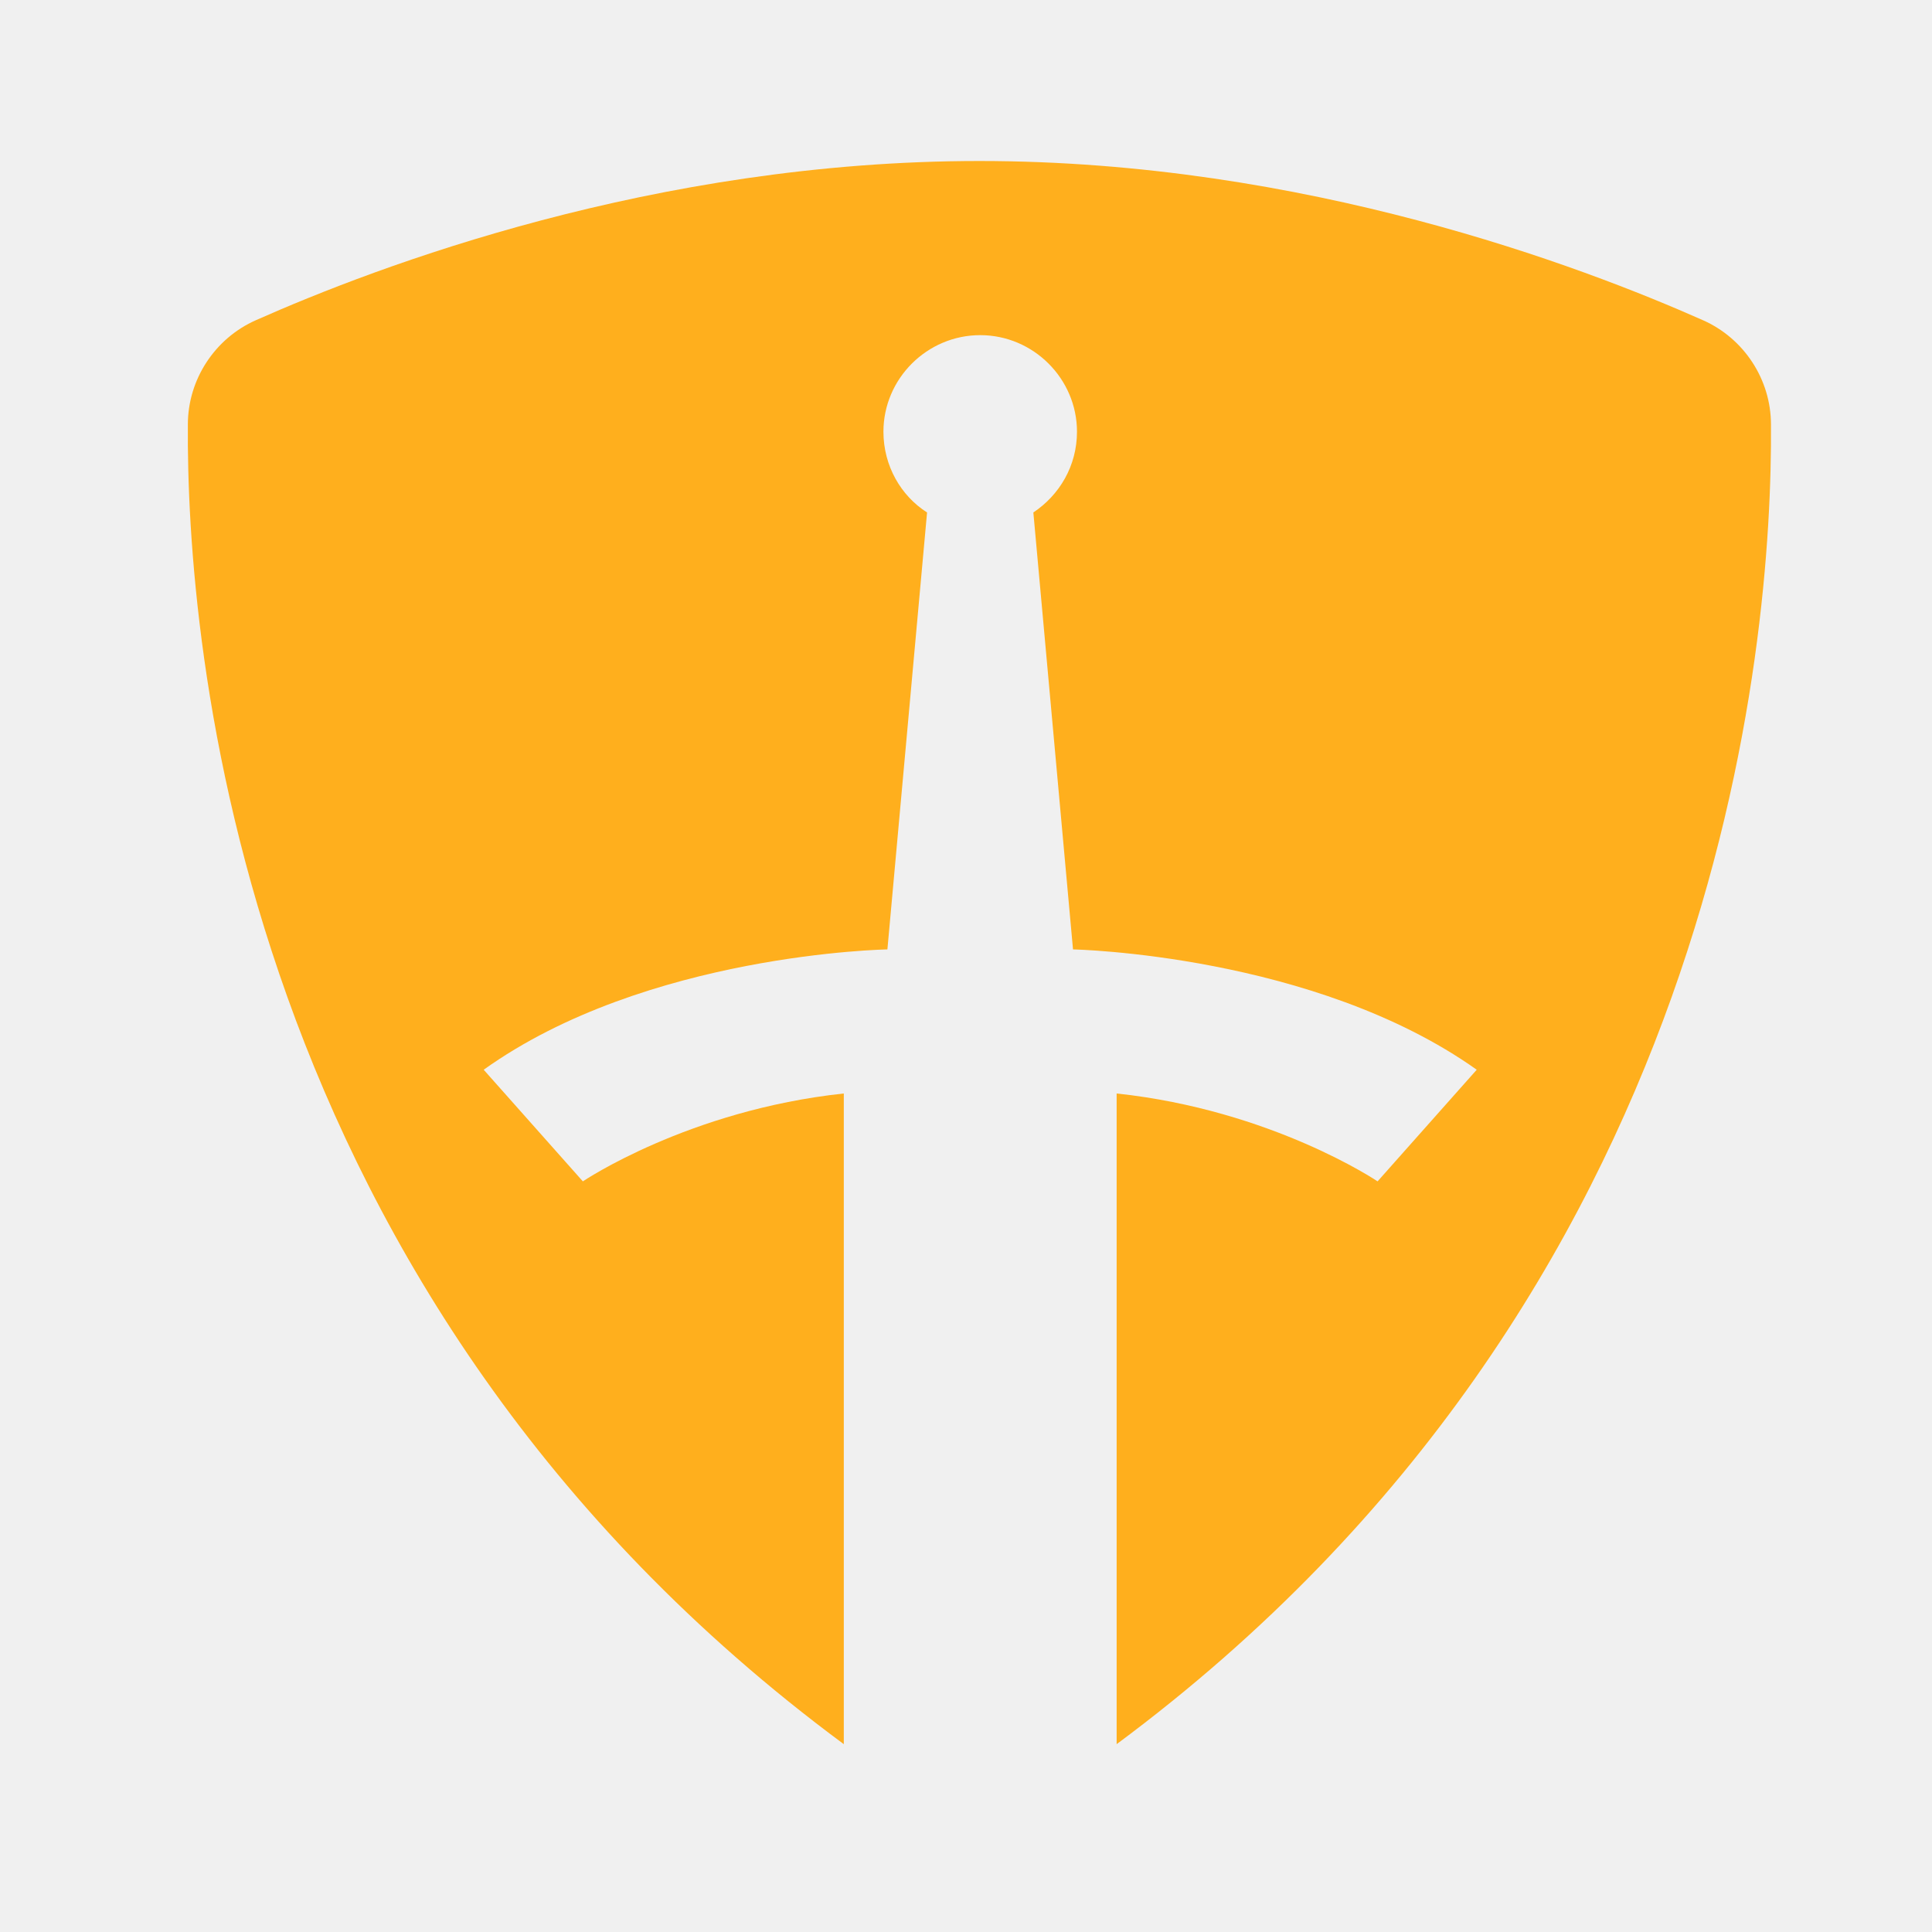
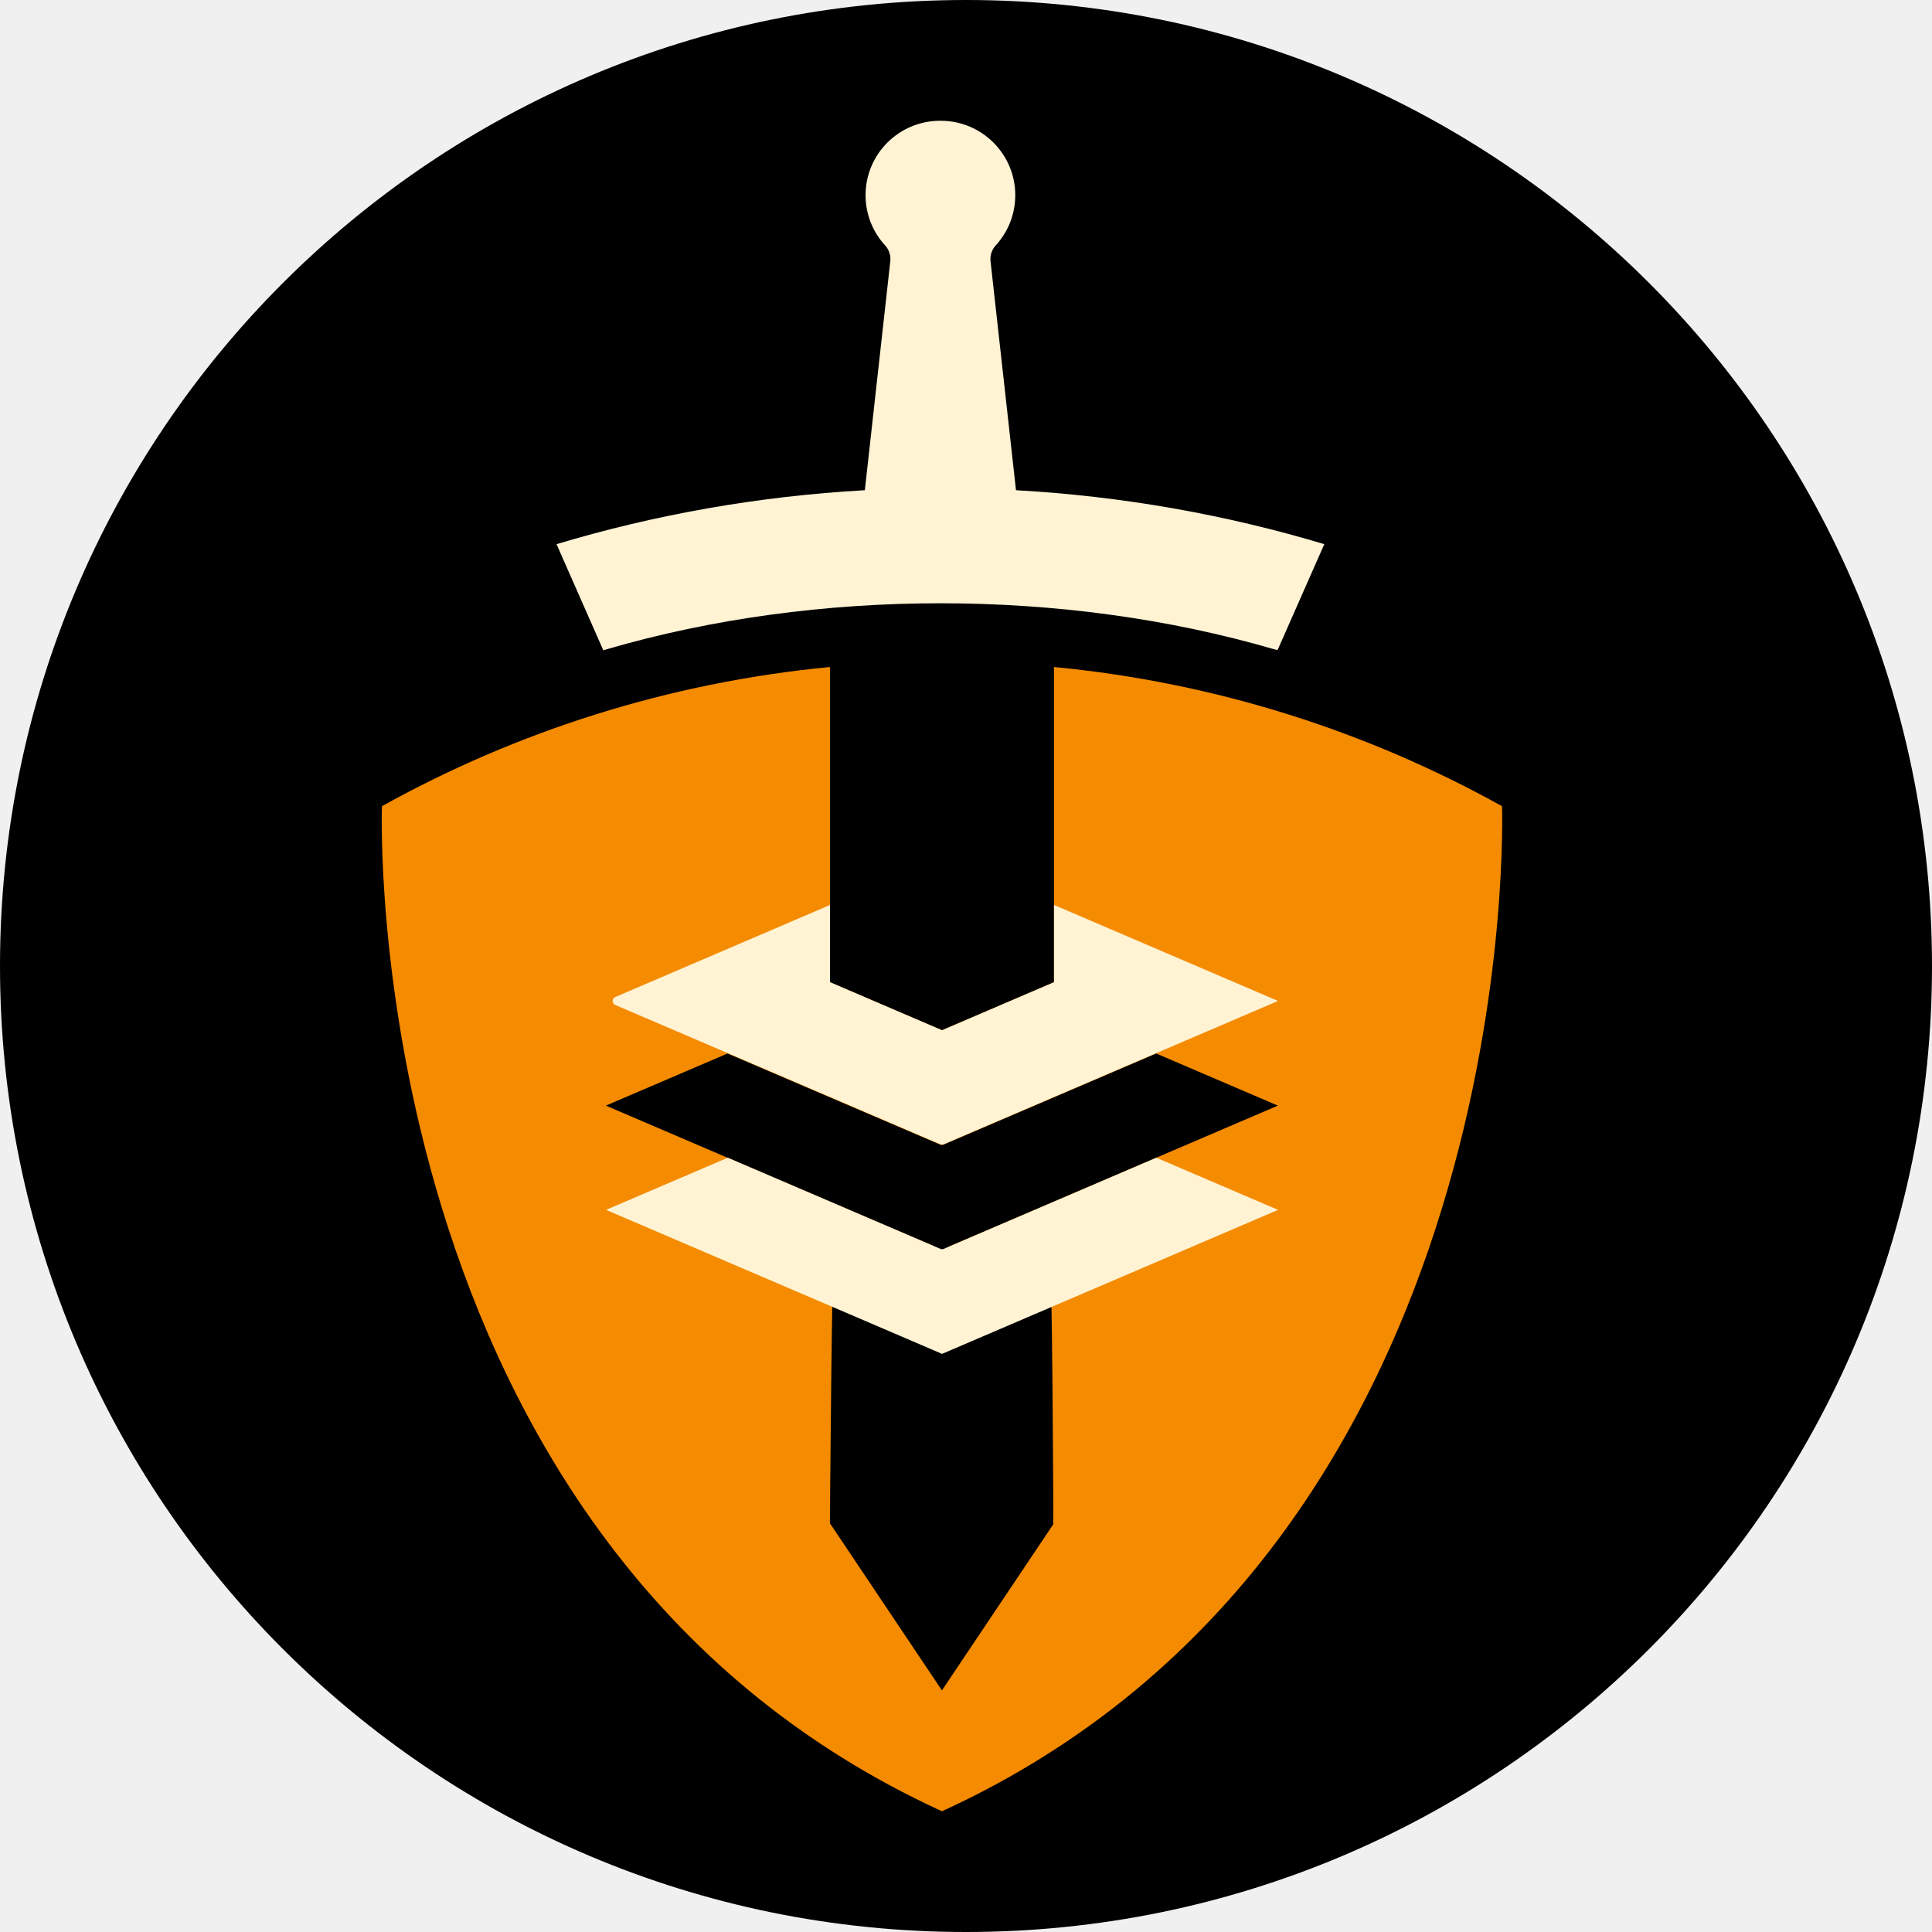
- <svg xmlns="http://www.w3.org/2000/svg" width="72" height="72" viewBox="0 0 72 72" fill="none">
-   <path d="M41.614 65V40.751C47.407 41.37 51.338 44.026 51.338 44.026L55.033 39.866C48.973 35.559 39.988 35.382 39.988 35.382L38.51 19.098C39.485 18.449 40.136 17.358 40.136 16.089C40.136 14.113 38.51 12.49 36.53 12.49C34.549 12.49 32.923 14.113 32.923 16.089C32.923 17.358 33.574 18.479 34.549 19.098L33.071 35.382C33.071 35.382 24.086 35.529 18.026 39.866L21.721 44.026C21.721 44.026 25.652 41.37 31.446 40.751V65C8.804 48.244 6.942 23.907 7.001 15.823C7.001 14.142 8.006 12.608 9.543 11.93C14.066 9.924 24.381 6 36.5 6C48.619 6 58.934 9.924 63.457 11.93C64.994 12.608 65.999 14.142 65.999 15.823C66.058 23.907 64.196 48.244 41.614 65Z" fill="#FFAF1D" />
+ <svg xmlns="http://www.w3.org/2000/svg" width="64" height="64" viewBox="0 0 64 64" fill="none">
+   <g clip-path="url(#clip0_4897_4895)">
+     <circle cx="32" cy="32" r="32" fill="black" />
+     <path d="M49.756 26.706C45.285 24.222 40.261 22.608 34.914 22.095V32.538L31.204 34.129L27.494 32.538V29.723V27.537V22.095C22.147 22.609 17.124 24.223 12.652 26.706C12.652 26.706 11.765 51.1 31.203 60C31.203 60 31.204 60 31.205 60C50.643 51.102 49.756 26.706 49.756 26.706ZM38.304 38.351L34.273 40.079L31.438 41.294L34.77 41.327C34.848 41.327 34.905 50.473 34.889 50.497L31.203 55.996L27.492 50.46C27.492 50.46 27.557 41.256 27.636 41.256L30.956 41.29L28.133 40.08L24.101 38.352L20.07 36.625L24.101 34.898L31.145 37.916C31.181 37.932 31.222 37.932 31.257 37.916L38.3 34.898L42.331 36.625L38.3 38.352L38.304 38.351Z" fill="#F58B00" />
+     <path d="M42.337 40.078L38.306 38.351L31.263 41.37C31.227 41.385 31.186 41.385 31.151 41.37L24.108 38.351L20.076 40.078L24.108 41.806L28.139 43.533L31.207 44.849L34.276 43.533L38.308 41.806L42.339 40.078H42.337Z" fill="#FFF3D4" />
+     <path d="M42.337 33.158C42.337 33.158 38.214 31.391 34.916 29.978V32.537L31.206 34.128L27.496 32.537V29.978L20.381 33.028C20.266 33.077 20.266 33.24 20.381 33.291L24.106 34.886L31.149 37.905C31.185 37.92 31.227 37.92 31.262 37.905L38.305 34.886L42.336 33.159L42.337 33.158Z" fill="#FFF3D4" />
+     <path d="M43.869 18.026C40.608 17.048 37.187 16.437 33.656 16.239L32.813 8.656C32.792 8.465 32.853 8.274 32.982 8.132C33.386 7.693 33.632 7.109 33.632 6.466C33.632 5.104 32.525 4 31.159 4C31.158 4 31.156 4 31.155 4C31.152 4 31.15 4 31.146 4C29.78 4 28.673 5.104 28.673 6.466C28.673 7.109 28.919 7.693 29.323 8.132C29.453 8.274 29.514 8.465 29.492 8.656L28.649 16.239C25.117 16.437 21.697 17.047 18.436 18.026L19.986 21.543L20.096 21.508C23.58 20.491 27.364 19.984 31.15 19.984C34.937 19.984 38.723 20.491 42.209 21.508L42.321 21.535L43.869 18.026Z" fill="#FFF3D4" />
+   </g>
+   <defs>
+     <clipPath id="clip0_4897_4895">
+       <rect width="64" height="64" fill="white" />
+     </clipPath>
+   </defs>
</svg>
